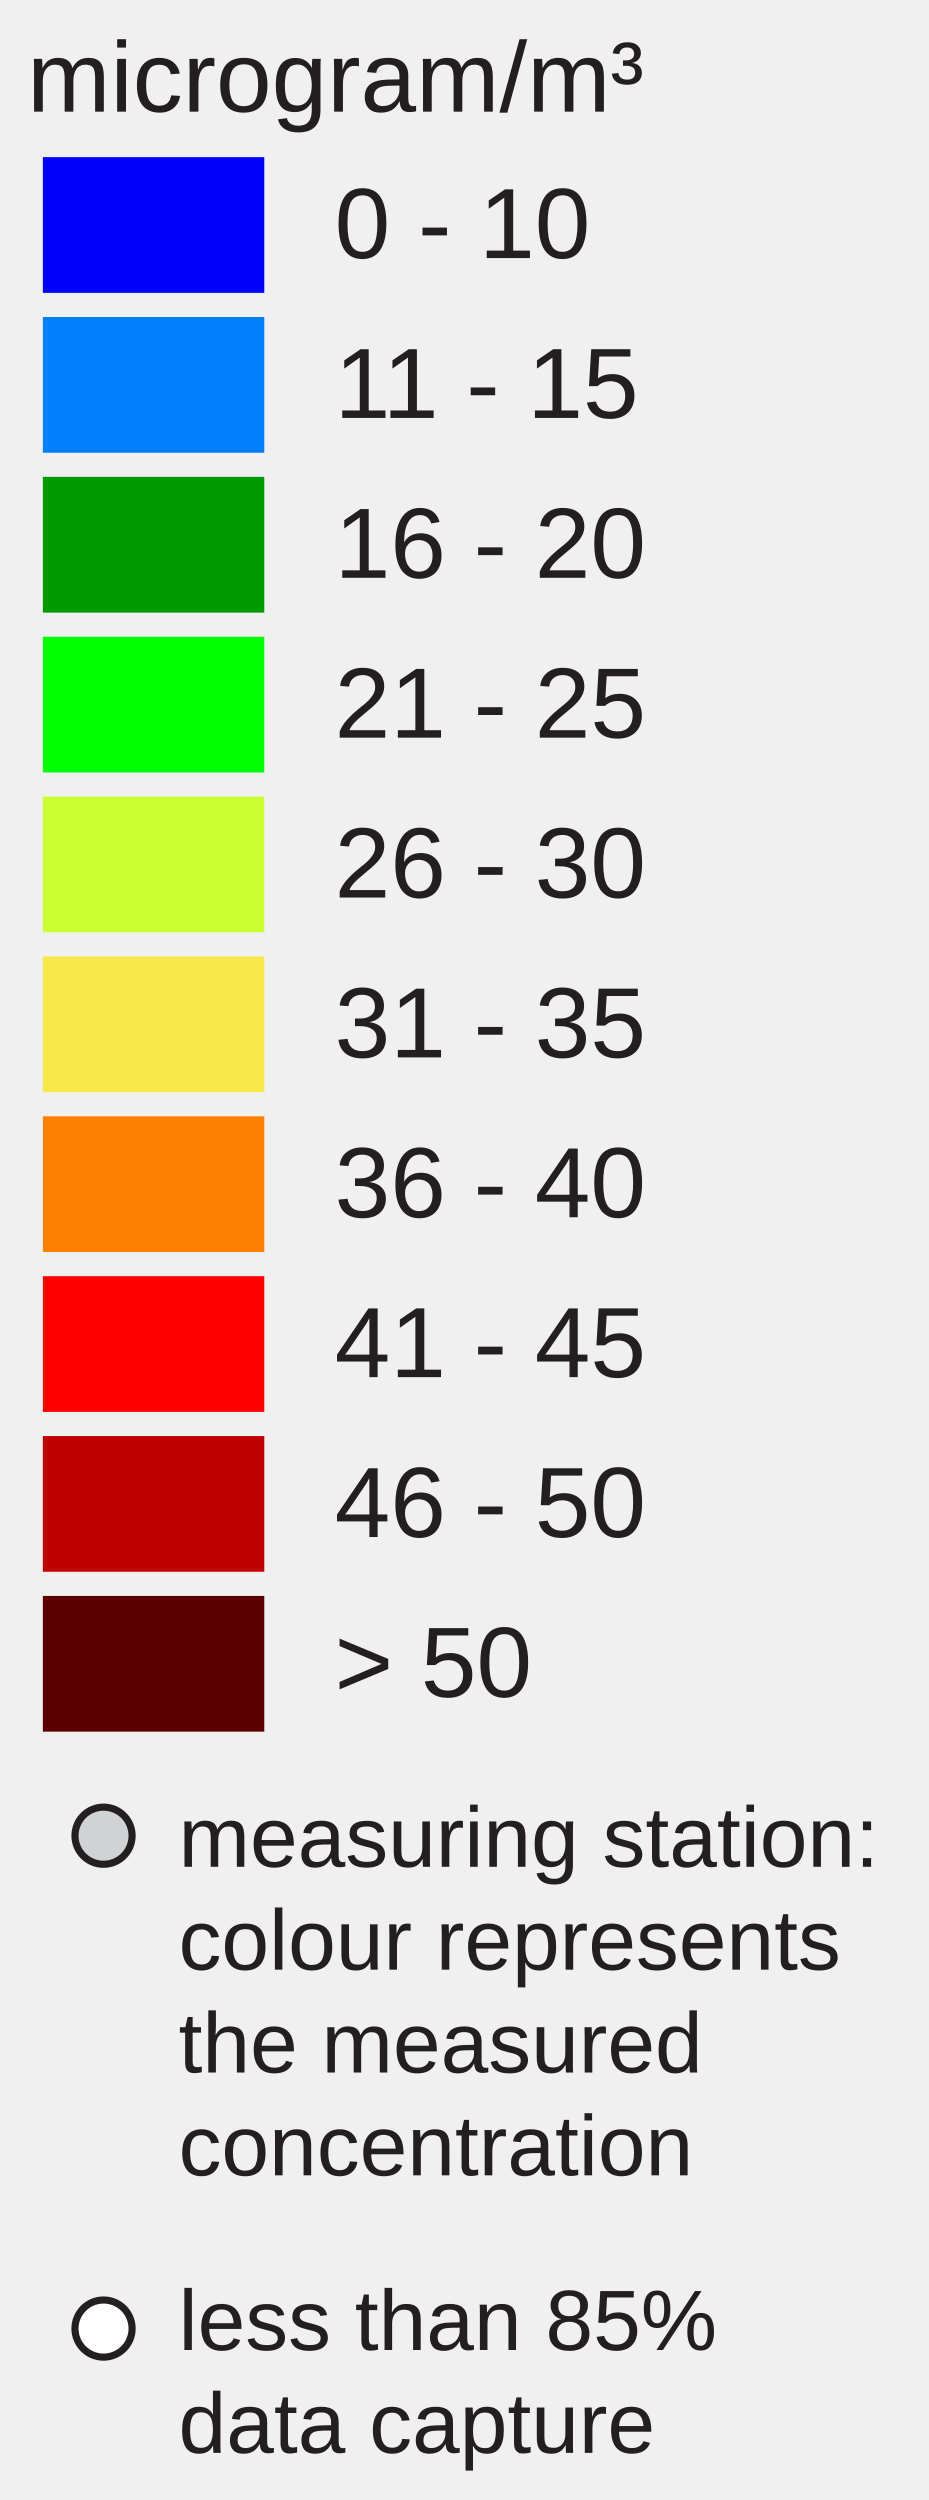
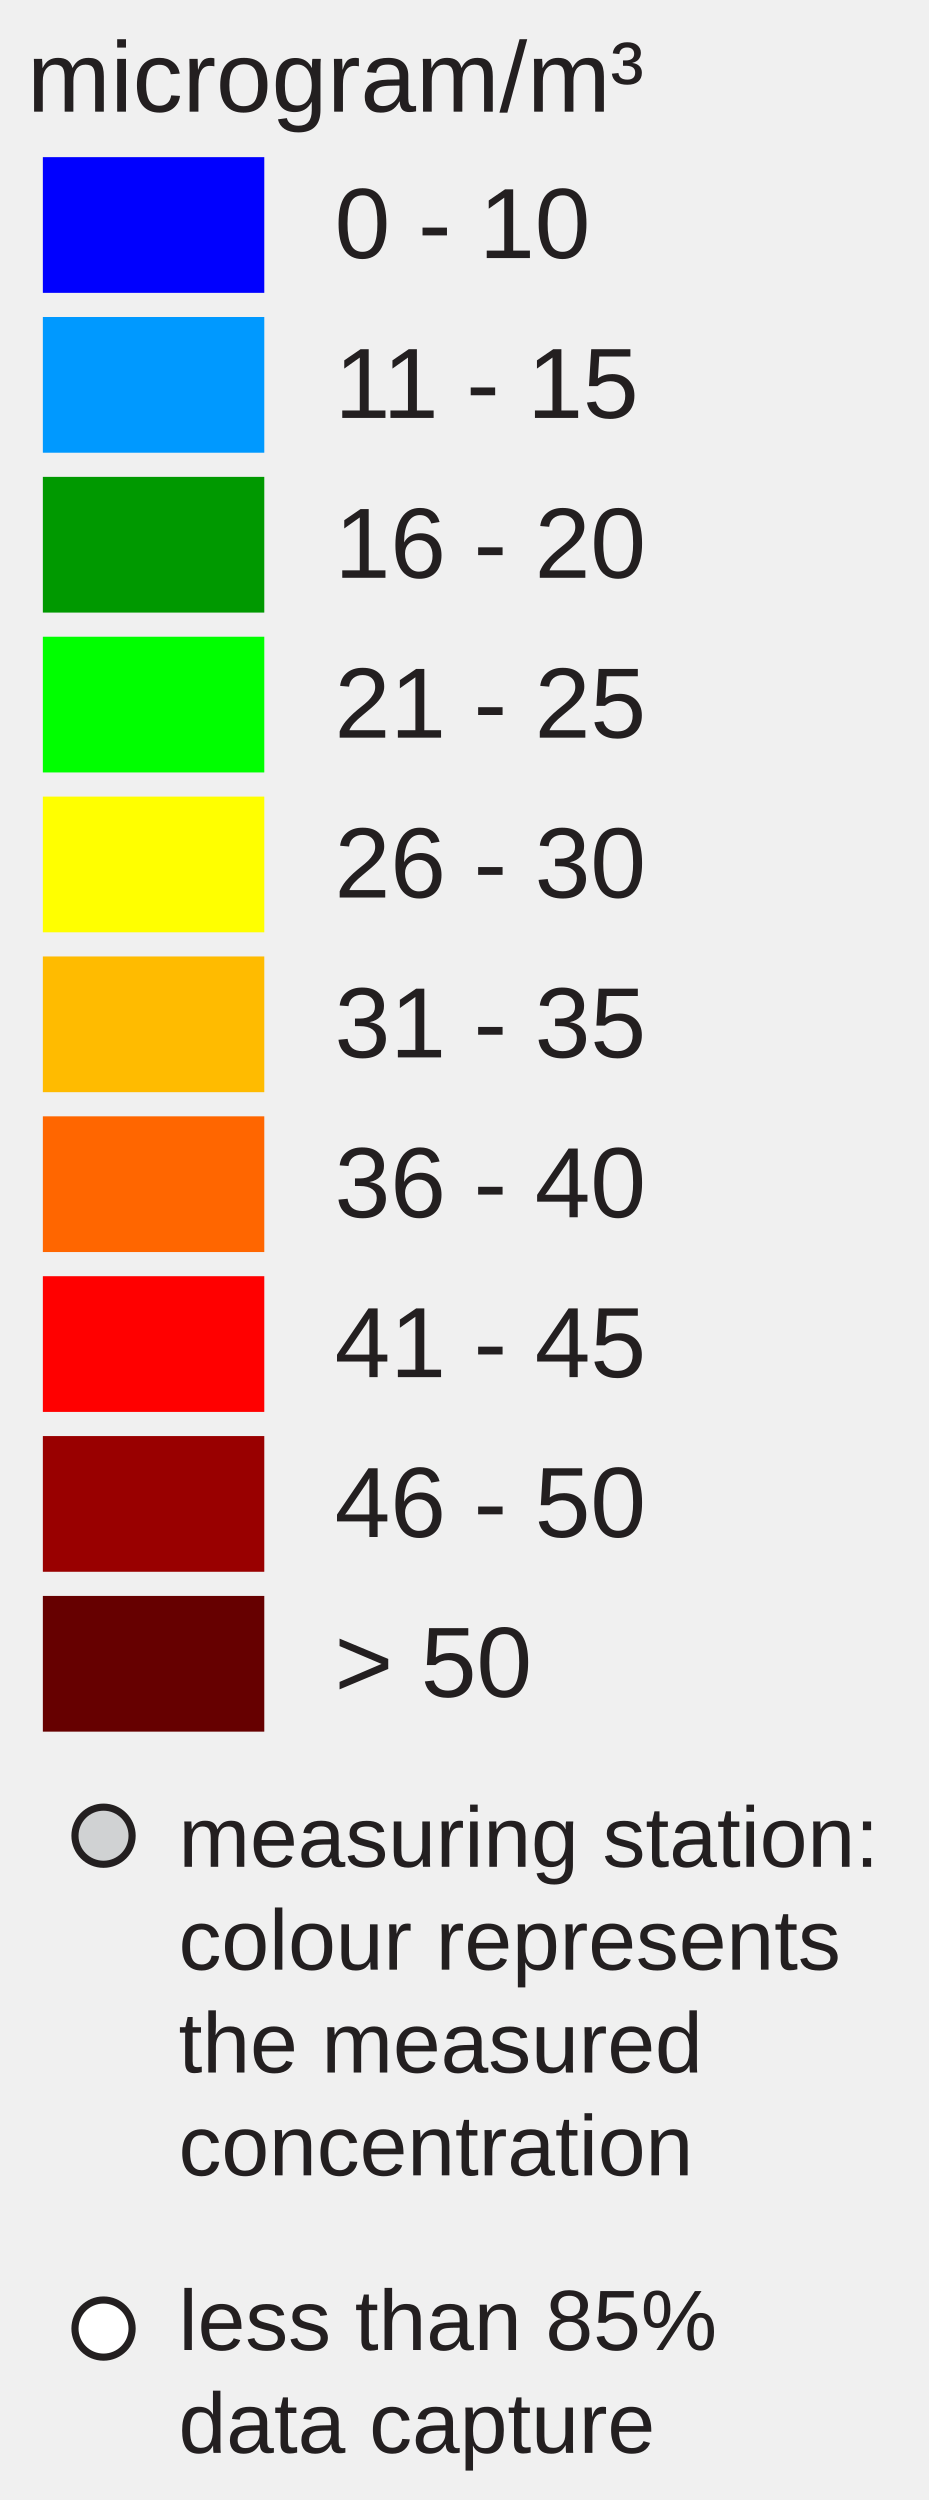
<svg xmlns="http://www.w3.org/2000/svg" version="1.1" id="Layer_1" x="0px" y="0px" width="130px" height="350px" viewBox="0 0 130 350" enable-background="new 0 0 130 350" xml:space="preserve">
  <rect x="6" y="22" fill="#0000FF" width="31" height="19" />
-   <rect x="6" y="44.381" fill="#007EFD" width="31" height="19" />
-   <rect x="6" y="66.762" fill="#009800" width="31" height="19" />
+   <rect x="6" y="44.381" fill="#0099FF" width="31" height="19" />
+   <rect x="6" y="66.762" fill="#009900" width="31" height="19" />
  <rect x="6" y="89.143" fill="#00FF00" width="31" height="19" />
-   <rect x="6" y="111.524" fill="#CCFF33" width="31" height="19" />
-   <rect x="6" y="133.905" fill="#F8E748" width="31" height="19" />
-   <rect x="6" y="156.286" fill="#FF8000" width="31" height="19" />
+   <rect x="6" y="111.524" fill="#FFFF00" width="31" height="19" />
+   <rect x="6" y="133.905" fill="#FFBB00" width="31" height="19" />
+   <rect x="6" y="156.286" fill="#FF6600" width="31" height="19" />
  <rect x="6" y="178.668" fill="#FF0000" width="31" height="19" />
-   <rect x="6" y="201.049" fill="#C00000" width="31" height="19" />
-   <rect x="6" y="223.43" fill="#5A0000" width="31" height="19" />
+   <rect x="6" y="201.049" fill="#990000" width="31" height="19" />
+   <rect x="6" y="223.43" fill="#660000" width="31" height="19" />
  <text transform="matrix(1 0 0 1 46.853 36.1304)" fill="#231F20" font-family="Arial" font-size="14">0 - 10</text>
  <text transform="matrix(1 0 0 1 46.853 58.5112)" fill="#231F20" font-family="Arial" font-size="14">11 - 15</text>
  <text transform="matrix(1 0 0 1 46.853 80.8926)" fill="#231F20" font-family="Arial" font-size="14">16 - 20</text>
  <text transform="matrix(1 0 0 1 46.853 103.2734)" fill="#231F20" font-family="Arial" font-size="14">21 - 25</text>
  <text transform="matrix(1 0 0 1 46.853 125.6548)" fill="#231F20" font-family="Arial" font-size="14">26 - 30</text>
  <text transform="matrix(1 0 0 1 46.853 148.0352)" fill="#231F20" font-family="Arial" font-size="14">31 - 35</text>
  <text transform="matrix(1 0 0 1 46.853 170.417)" fill="#231F20" font-family="Arial" font-size="14">36 - 40</text>
  <text transform="matrix(1 0 0 1 46.853 192.7988)" fill="#231F20" font-family="Arial" font-size="14">41 - 45</text>
  <text transform="matrix(1 0 0 1 46.853 215.1797)" fill="#231F20" font-family="Arial" font-size="14">46 - 50</text>
  <text transform="matrix(1 0 0 1 46.853 237.5605)" fill="#231F20" font-family="Arial" font-size="14">&gt; 50</text>
  <text font-size="14" font-family="Arial" transform="translate(3.8027 15.631)" fill="#231F20">microgram/m³</text>
  <circle fill="#D0D2D3" stroke="#231F20" stroke-miterlimit="10" cx="14.495" cy="257" r="4" />
  <circle fill="#FFFFFF" stroke="#231F20" stroke-miterlimit="10" cx="14.495" cy="326" r="4" />
  <text font-size="12" font-family="Arial" transform="translate(25 261.35)" fill="#231F20">measuring station:</text>
  <text font-size="12" font-family="Arial" transform="translate(25 275.75)" fill="#231F20">colour represents</text>
  <text font-size="12" font-family="Arial" transform="translate(25 290.15)" fill="#231F20">the measured</text>
  <text font-size="12" font-family="Arial" transform="translate(25 304.55)" fill="#231F20">concentration</text>
  <text font-size="12" font-family="Arial" transform="translate(25 329)" fill="#231F20">less than 85%</text>
  <text font-size="12" font-family="Arial" transform="translate(25 343.4)" fill="#231F20">data capture</text>
</svg>
